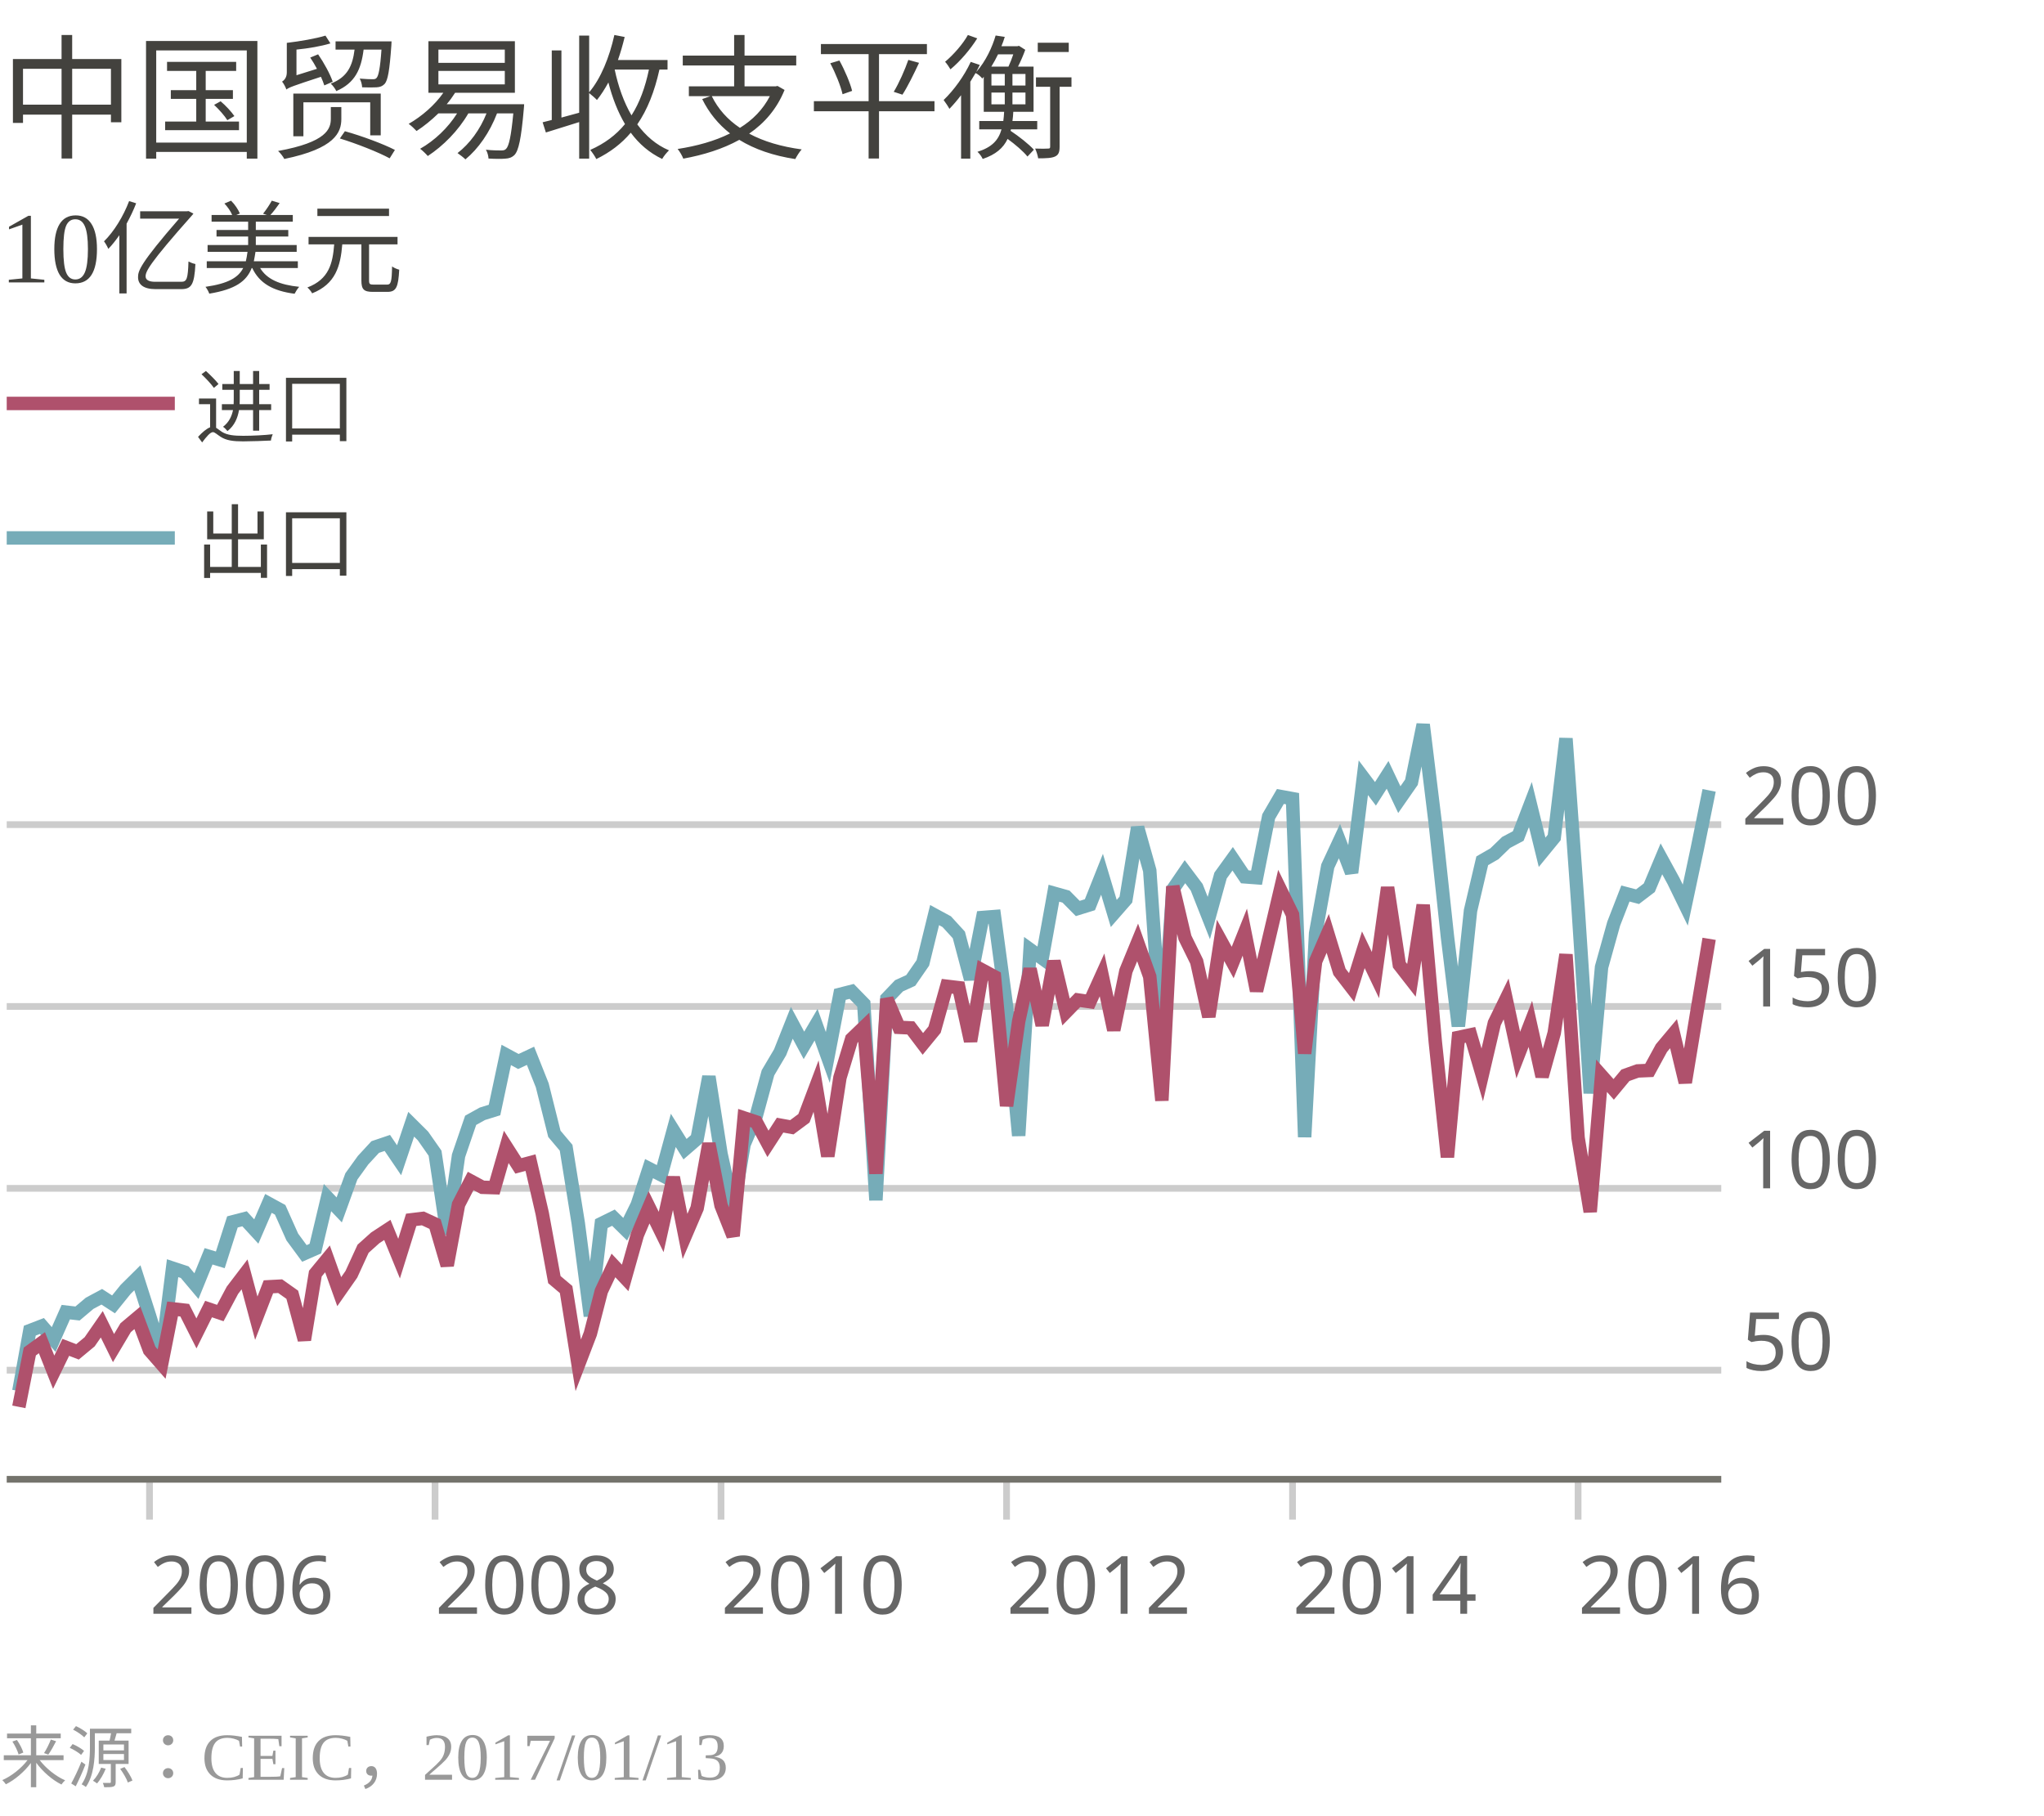
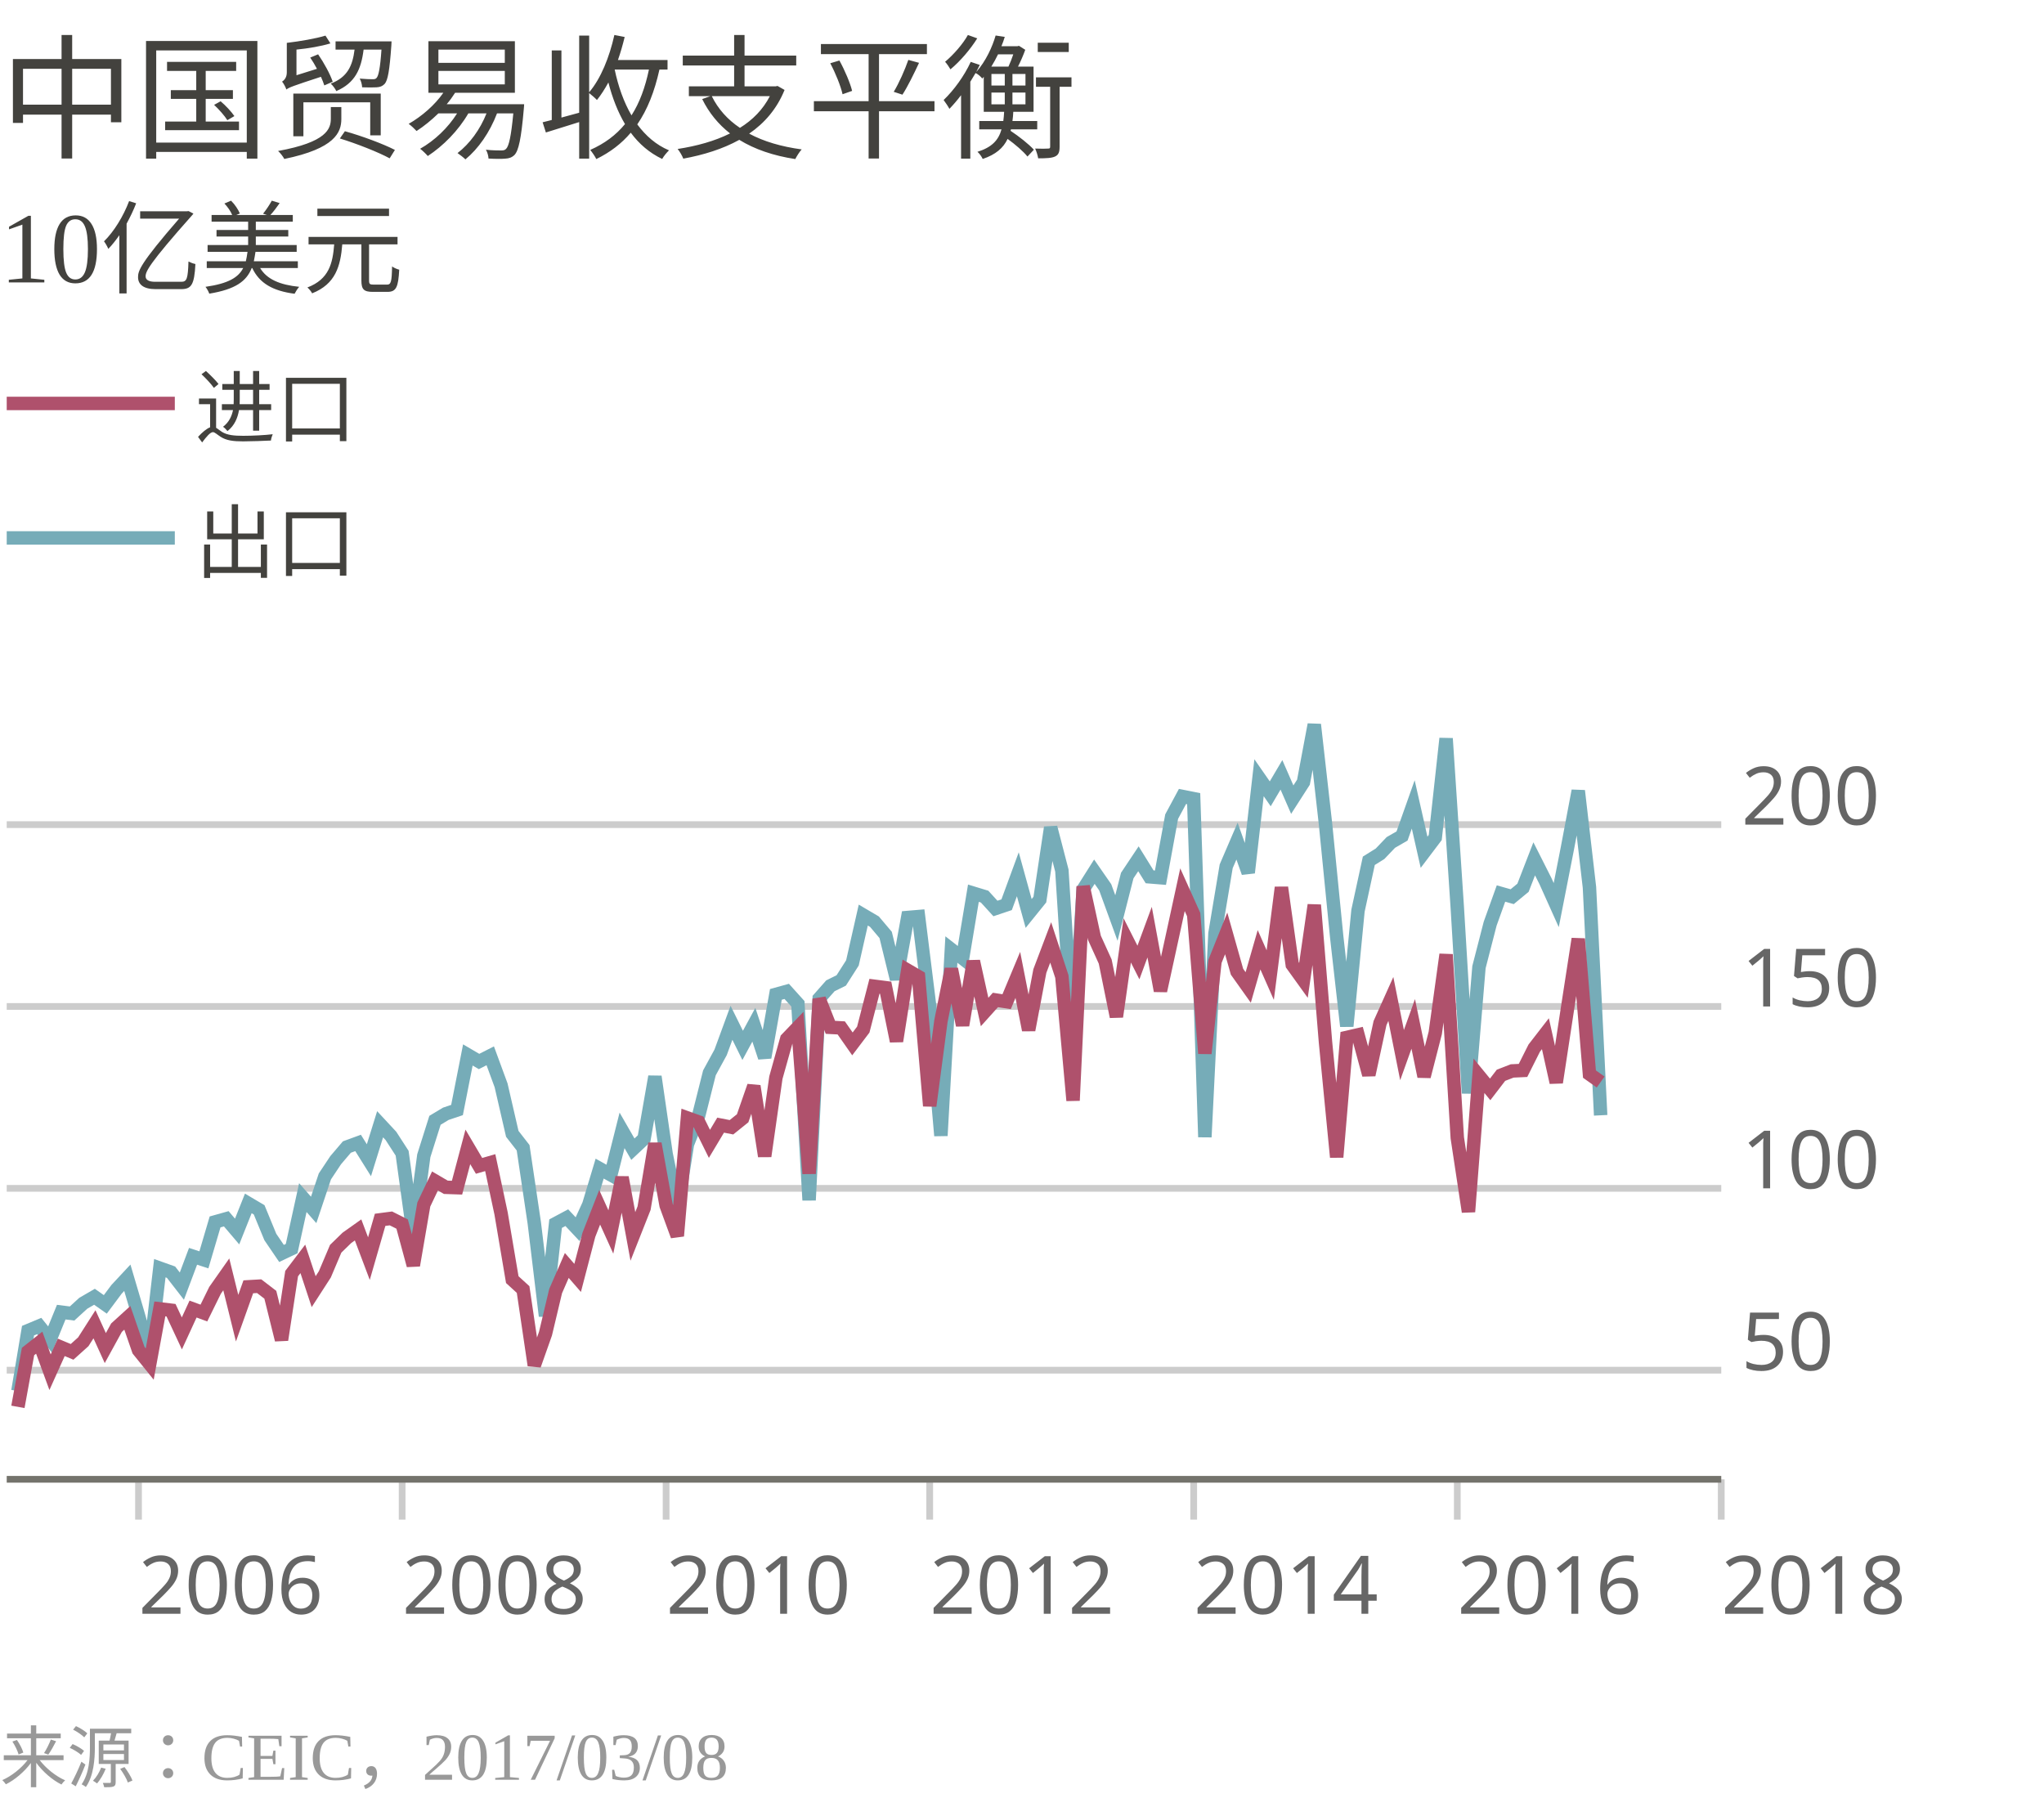
<svg xmlns="http://www.w3.org/2000/svg" viewBox="0 0 304 270">
  <text class="chart-title" fill="#43423e" font-size="20" y="22">中国贸易收支平衡</text>
  <text class="chart-subtitle" fill="#43423e" font-size="15" y="42">10亿美元</text>
-   <text class="chart-source" font-size="10" fill-opacity="0.4" y="265">来源：CEIC，2017/01/13</text>
+   <text class="chart-source" font-size="10" fill-opacity="0.4" y="265">来源：CEIC，2017/03/08</text>
  <g transform="translate(1,100)">
    <g transform="translate(0,120)" class="x axis">
-       <g class="tick" style="" transform="translate(21.23546,0)">
+       <g class="tick" style="" transform="translate(19.60299,0)">
        <line y2="6" x2="0" fill="none" stroke="#000" stroke-opacity="0.2" />
        <text dy="0" style="" y="20" x="0" font-family="MetricWeb,sans-serif" fill-opacity="0.6" font-size="12" text-anchor="start">2006</text>
      </g>
-       <g class="tick" style="" transform="translate(63.70637,0)">
+       <g class="tick" style="" transform="translate(58.80897,0)">
        <line y2="6" x2="0" fill="none" stroke="#000" stroke-opacity="0.2" />
        <text dy="0" style="" y="20" x="0" font-family="MetricWeb,sans-serif" fill-opacity="0.6" font-size="12" text-anchor="start">2008</text>
      </g>
-       <g class="tick" style="" transform="translate(106.2355,0)">
+       <g class="tick" style="" transform="translate(98.06866,0)">
        <line y2="6" x2="0" fill="none" stroke="#000" stroke-opacity="0.2" />
        <text dy="0" style="" y="20" x="0" font-family="MetricWeb,sans-serif" fill-opacity="0.6" font-size="12" text-anchor="start">2010</text>
      </g>
-       <g class="tick" style="" transform="translate(148.7064,0)">
+       <g class="tick" style="" transform="translate(137.2746,0)">
        <line y2="6" x2="0" fill="none" stroke="#000" stroke-opacity="0.2" />
        <text dy="0" style="" y="20" x="0" font-family="MetricWeb,sans-serif" fill-opacity="0.6" font-size="12" text-anchor="start">2012</text>
      </g>
-       <g class="tick" style="" transform="translate(191.2355,0)">
+       <g class="tick" style="" transform="translate(176.5343,0)">
        <line y2="6" x2="0" fill="none" stroke="#000" stroke-opacity="0.2" />
        <text dy="0" style="" y="20" x="0" font-family="MetricWeb,sans-serif" fill-opacity="0.6" font-size="12" text-anchor="start">2014</text>
      </g>
-       <g class="tick" style="" transform="translate(233.7064,0)">
+       <g class="tick" style="" transform="translate(215.7403,0)">
        <line y2="6" x2="0" fill="none" stroke="#000" stroke-opacity="0.2" />
        <text dy="0" style="" y="20" x="0" font-family="MetricWeb,sans-serif" fill-opacity="0.6" font-size="12" text-anchor="start">2016</text>
+       </g>
+       <g class="tick" style="" transform="translate(255,0)">
+         <line y2="6" x2="0" fill="none" stroke="#000" stroke-opacity="0.2" />
+         <text dy="0" style="" y="20" x="0" font-family="MetricWeb,sans-serif" fill-opacity="0.6" font-size="12" text-anchor="start">2018</text>
      </g>
      <path class="domain" d="M0,0V0H255V0" fill="none" stroke="#74736c" />
    </g>
    <g transform="translate(255,0)" class="y axis">
      <g class="tick" style="" transform="translate(0,103.7727)">
        <line x2="-255" y2="0" fill="none" stroke="#000" stroke-opacity="0.2" />
        <text dy="0" style="text-anchor: start;" x="3" y="0" font-family="MetricWeb,sans-serif" fill-opacity="0.6" font-size="12">50</text>
      </g>
      <g class="tick" style="" transform="translate(0,76.72727)">
        <line x2="-255" y2="0" fill="none" stroke="#000" stroke-opacity="0.2" />
        <text dy="0" style="text-anchor: start;" x="3" y="0" font-family="MetricWeb,sans-serif" fill-opacity="0.6" font-size="12">100</text>
      </g>
      <g class="tick" style="" transform="translate(0,49.68182)">
        <line x2="-255" y2="0" fill="none" stroke="#000" stroke-opacity="0.2" />
        <text dy="0" style="text-anchor: start;" x="3" y="0" font-family="MetricWeb,sans-serif" fill-opacity="0.6" font-size="12">150</text>
      </g>
      <g class="tick" style="" transform="translate(0,22.63636)">
        <line x2="-255" y2="0" fill="none" stroke="#000" stroke-opacity="0.2" />
        <text dy="0" style="text-anchor: start;" x="3" y="0" font-family="MetricWeb,sans-serif" fill-opacity="0.6" font-size="12">200</text>
      </g>
      <path class="domain" d="M-255,1H0V120H-255" fill="none" stroke="#000" stroke-opacity="0" />
    </g>
    <g class="chart-key" transform="translate(0,-35)">
      <g class="key-element" transform="translate(0,0)">
        <text x="28" font-size="12" fill="#43423e">进口</text>
        <line x1="0" x2="25" y1="-5" y2="-5" stroke-width="2" fill="none" stroke="#af516c" />
      </g>
      <g class="key-element" transform="translate(0,20)">
        <text x="28" font-size="12" fill="#43423e">出口</text>
        <line x1="0" x2="25" y1="-5" y2="-5" stroke-width="2" fill="none" stroke="#76acb8" />
      </g>
    </g>
    <g>
-       <path d="M1.804,106.871L3.433,97.894L5.236,97.2L6.982,99.214L8.785,95.14L10.53,95.343L12.334,93.82L14.138,92.854L15.883,93.987L17.687,91.755L19.432,90.027L21.235,95.665L23.039,101.551L24.668,88.602L26.472,89.196L28.217,91.27L30.021,86.836L31.766,87.363L33.569,81.722L35.373,81.255L37.118,83.149L38.922,78.97L40.667,79.922L42.471,83.965L44.274,86.412L45.903,85.693L47.707,78.107L49.452,79.938L51.256,74.96L53.001,72.538L54.805,70.585L56.608,69.976L58.354,72.549L60.157,67.196L61.903,68.93L63.706,71.505L65.51,83.56L67.197,71.879L69.001,66.608L70.746,65.641L72.55,65.08L74.295,56.889L76.099,57.864L77.902,57.019L79.648,61.405L81.451,68.621L83.196,70.692L85,81.891L86.804,95.716L88.433,81.979L90.236,81.09L91.982,82.808L93.785,79.155L95.53,73.795L97.334,74.722L99.138,68.106L100.883,70.906L102.687,69.342L104.432,60.108L106.235,71.602L108.039,79.69L109.668,70.176L111.472,65.952L113.217,59.549L115.021,56.5L116.766,52.105L118.569,55.468L120.373,52.394L122.118,57.265L123.922,47.883L125.667,47.438L127.471,49.285L129.274,78.493L130.903,48.492L132.707,46.607L134.452,45.81L136.256,43.201L138.001,36.09L139.805,37.07L141.608,39.041L143.354,45.63L145.157,36.449L146.903,36.312L148.706,49.715L150.51,68.9L152.197,41.212L154.001,42.514L155.746,32.837L157.55,33.344L159.295,35.11L161.099,34.551L162.902,30.02L164.648,35.85L166.451,33.789L168.196,23.053L170,29.47L171.804,55.433L173.433,32.27L175.236,29.635L176.982,31.958L178.785,36.529L180.53,30.214L182.334,27.716L184.138,30.401L185.883,30.531L187.687,21.444L189.432,18.448L191.235,18.779L193.039,69.104L194.668,38.805L196.472,28.835L198.217,25.085L200.021,29.783L201.766,15.663L203.569,18.057L205.373,15.233L207.118,18.922L208.922,16.329L210.667,7.755L212.471,22.497L214.274,39.301L215.903,52.62L217.707,35.439L219.452,28.014L221.256,26.977L223.001,25.289L224.805,24.33L226.608,19.632L228.354,26.75L230.157,24.549L231.903,9.826L233.706,34.977L235.51,62.585L237.197,43.833L239.001,37.372L240.746,32.882L242.55,33.355L244.295,32.025L246.099,27.725L247.902,31.022L249.648,34.608L251.451,26.127L253.196,17.542" stroke-width="2" fill="none" stroke="#76acb8" />
-       <path d="M1.804,109.227L3.433,100.995L5.236,99.683L6.982,104.076L8.785,100.375L10.53,101.047L12.334,99.55L14.138,96.945L15.883,100.486L17.687,97.451L19.432,95.986L21.235,100.798L23.039,102.862L24.668,94.655L26.472,94.853L28.217,98.304L30.021,94.681L31.766,95.273L33.569,91.889L35.373,89.524L37.118,96.039L38.922,91.372L40.667,91.279L42.471,92.555L44.274,99.262L45.903,89.41L47.707,87.219L49.452,92.094L51.256,89.515L53.001,85.713L54.805,84.094L56.608,82.911L58.354,87.181L60.157,81.412L61.903,81.201L63.706,82.042L65.51,88.188L67.197,79.131L69.001,75.63L70.746,76.572L72.55,76.629L74.295,70.563L76.099,73.386L77.902,72.906L79.648,80.466L81.451,90.305L83.196,91.777L85,103.046L86.804,98.335L88.433,92.019L90.236,88.195L91.982,90.05L93.785,83.664L95.53,79.545L97.334,83.221L99.138,75.101L100.883,83.881L102.687,79.67L104.432,70.077L106.235,79.266L108.039,83.808L109.668,66.262L111.472,66.861L113.217,70.113L115.021,67.33L116.766,67.646L118.569,66.306L120.373,61.522L122.118,71.949L123.922,60.264L125.667,54.513L127.471,52.779L129.274,74.541L130.903,48.567L132.707,52.785L134.452,52.868L136.256,55.249L138.001,53.12L139.805,46.676L141.608,46.891L143.354,54.843L145.157,44.307L146.903,45.248L148.706,64.47L150.51,51.87L152.197,44.105L154.001,52.481L155.746,42.952L157.55,50.503L159.295,48.712L161.099,48.972L162.902,44.986L164.648,53.185L166.451,44.409L168.196,40.156L170,45.236L171.804,63.669L173.433,31.825L175.236,39.459L176.982,43.006L178.785,51.201L180.53,39.852L182.334,43.142L184.138,38.627L185.883,47.357L187.687,39.727L189.432,32.318L191.235,36.017L193.039,56.669L194.668,42.972L196.472,38.816L198.217,44.515L200.021,46.856L201.766,41.249L203.569,45.014L205.373,31.981L207.118,43.482L208.922,45.795L210.667,34.59L212.471,54.969L214.274,72.091L215.903,54.286L217.707,53.903L219.452,59.856L221.256,52.15L223.001,48.561L224.805,56.915L226.608,52.271L228.354,60.093L230.157,53.62L231.903,41.95L233.706,69.209L235.51,80.215L237.197,59.983L239.001,62.014L240.746,59.914L242.55,59.269L244.295,59.194L246.099,55.879L247.902,53.728L249.648,60.985L251.451,50.051L253.196,39.621" stroke-width="2" fill="none" stroke="#af516c" />
+       <path d="M1.665,106.871L3.169,97.894L4.834,97.2L6.445,99.214L8.11,95.14L9.721,95.343L11.386,93.82L13.051,92.854L14.662,93.987L16.327,91.755L17.938,90.027L19.603,95.665L21.268,101.551L22.772,88.602L24.437,89.196L26.048,91.27L27.713,86.836L29.324,87.363L30.989,81.722L32.654,81.255L34.265,83.149L35.93,78.97L37.541,79.922L39.206,83.965L40.871,86.412L42.375,85.693L44.04,78.107L45.651,79.938L47.316,74.96L48.927,72.538L50.592,70.585L52.257,69.976L53.868,72.549L55.533,67.196L57.144,68.93L58.809,71.505L60.474,83.56L62.031,71.879L63.696,66.608L65.307,65.641L66.972,65.08L68.584,56.889L70.249,57.864L71.913,57.019L73.525,61.405L75.19,68.621L76.801,70.692L78.466,81.891L80.131,95.716L81.634,81.979L83.299,81.09L84.91,82.808L86.575,79.155L88.187,73.795L89.852,74.722L91.516,68.106L93.128,70.906L94.793,69.342L96.404,60.108L98.069,71.602L99.734,79.69L101.237,70.176L102.902,65.952L104.513,59.549L106.178,56.5L107.79,52.105L109.455,55.468L111.119,52.394L112.731,57.265L114.396,47.883L116.007,47.438L117.672,49.285L119.337,78.493L120.84,48.492L122.505,46.607L124.116,45.81L125.781,43.201L127.393,36.09L129.057,37.07L130.722,39.041L132.334,45.63L133.999,36.449L135.61,36.312L137.275,49.715L138.94,68.9L140.497,41.212L142.162,42.514L143.773,32.837L145.438,33.344L147.049,35.11L148.714,34.551L150.379,30.02L151.99,35.85L153.655,33.789L155.266,23.053L156.931,29.47L158.596,55.433L160.1,32.27L161.765,29.635L163.376,31.958L165.041,36.529L166.652,30.214L168.317,27.716L169.982,30.401L171.593,30.531L173.258,21.444L174.869,18.448L176.534,18.779L178.199,69.104L179.703,38.805L181.368,28.835L182.979,25.085L184.644,29.783L186.255,15.663L187.92,18.057L189.585,15.233L191.196,18.922L192.861,16.329L194.472,7.755L196.137,22.497L197.802,39.301L199.306,52.62L200.971,35.439L202.582,28.014L204.247,26.977L205.858,25.289L207.523,24.33L209.188,19.632L210.799,26.75L212.464,24.549L214.075,9.826L215.74,34.977L217.405,62.585L218.963,43.833L220.628,37.372L222.239,32.882L223.904,33.355L225.515,32.025L227.18,27.725L228.845,31.022L230.456,34.608L232.121,26.127L233.732,17.604L235.397,31.966L237.062,65.866" stroke-width="2" fill="none" stroke="#76acb8" />
+       <path d="M1.665,109.227L3.169,100.995L4.834,99.683L6.445,104.076L8.11,100.375L9.721,101.047L11.386,99.55L13.051,96.945L14.662,100.486L16.327,97.451L17.938,95.986L19.603,100.798L21.268,102.862L22.772,94.655L24.437,94.853L26.048,98.304L27.713,94.681L29.324,95.273L30.989,91.889L32.654,89.524L34.265,96.039L35.93,91.372L37.541,91.279L39.206,92.555L40.871,99.262L42.375,89.41L44.04,87.219L45.651,92.094L47.316,89.515L48.927,85.713L50.592,84.094L52.257,82.911L53.868,87.181L55.533,81.412L57.144,81.201L58.809,82.042L60.474,88.188L62.031,79.131L63.696,75.63L65.307,76.572L66.972,76.629L68.584,70.563L70.249,73.386L71.913,72.906L73.525,80.466L75.19,90.305L76.801,91.777L78.466,103.046L80.131,98.335L81.634,92.019L83.299,88.195L84.91,90.05L86.575,83.664L88.187,79.545L89.852,83.221L91.516,75.101L93.128,83.881L94.793,79.67L96.404,70.077L98.069,79.266L99.734,83.808L101.237,66.262L102.902,66.861L104.513,70.113L106.178,67.33L107.79,67.646L109.455,66.306L111.119,61.522L112.731,71.949L114.396,60.264L116.007,54.513L117.672,52.779L119.337,74.541L120.84,48.567L122.505,52.785L124.116,52.868L125.781,55.249L127.393,53.12L129.057,46.676L130.722,46.891L132.334,54.843L133.999,44.307L135.61,45.248L137.275,64.47L138.94,51.87L140.497,44.105L142.162,52.481L143.773,42.952L145.438,50.503L147.049,48.712L148.714,48.972L150.379,44.986L151.99,53.185L153.655,44.409L155.266,40.156L156.931,45.236L158.596,63.669L160.1,31.825L161.765,39.459L163.376,43.006L165.041,51.201L166.652,39.852L168.317,43.142L169.982,38.627L171.593,47.357L173.258,39.727L174.869,32.318L176.534,36.017L178.199,56.669L179.703,42.972L181.368,38.816L182.979,44.515L184.644,46.856L186.255,41.249L187.92,45.014L189.585,31.981L191.196,43.482L192.861,45.795L194.472,34.59L196.137,54.969L197.802,72.091L199.306,54.286L200.971,53.903L202.582,59.856L204.247,52.15L205.858,48.561L207.523,56.915L209.188,52.271L210.799,60.093L212.464,53.62L214.075,41.95L215.74,69.209L217.405,80.215L218.963,59.983L220.628,62.014L222.239,59.914L223.904,59.269L225.515,59.194L227.18,55.879L228.845,53.728L230.456,60.985L232.121,50.051L233.732,39.623L235.397,59.738L237.062,60.918" stroke-width="2" fill="none" stroke="#af516c" />
    </g>
  </g>
</svg>
